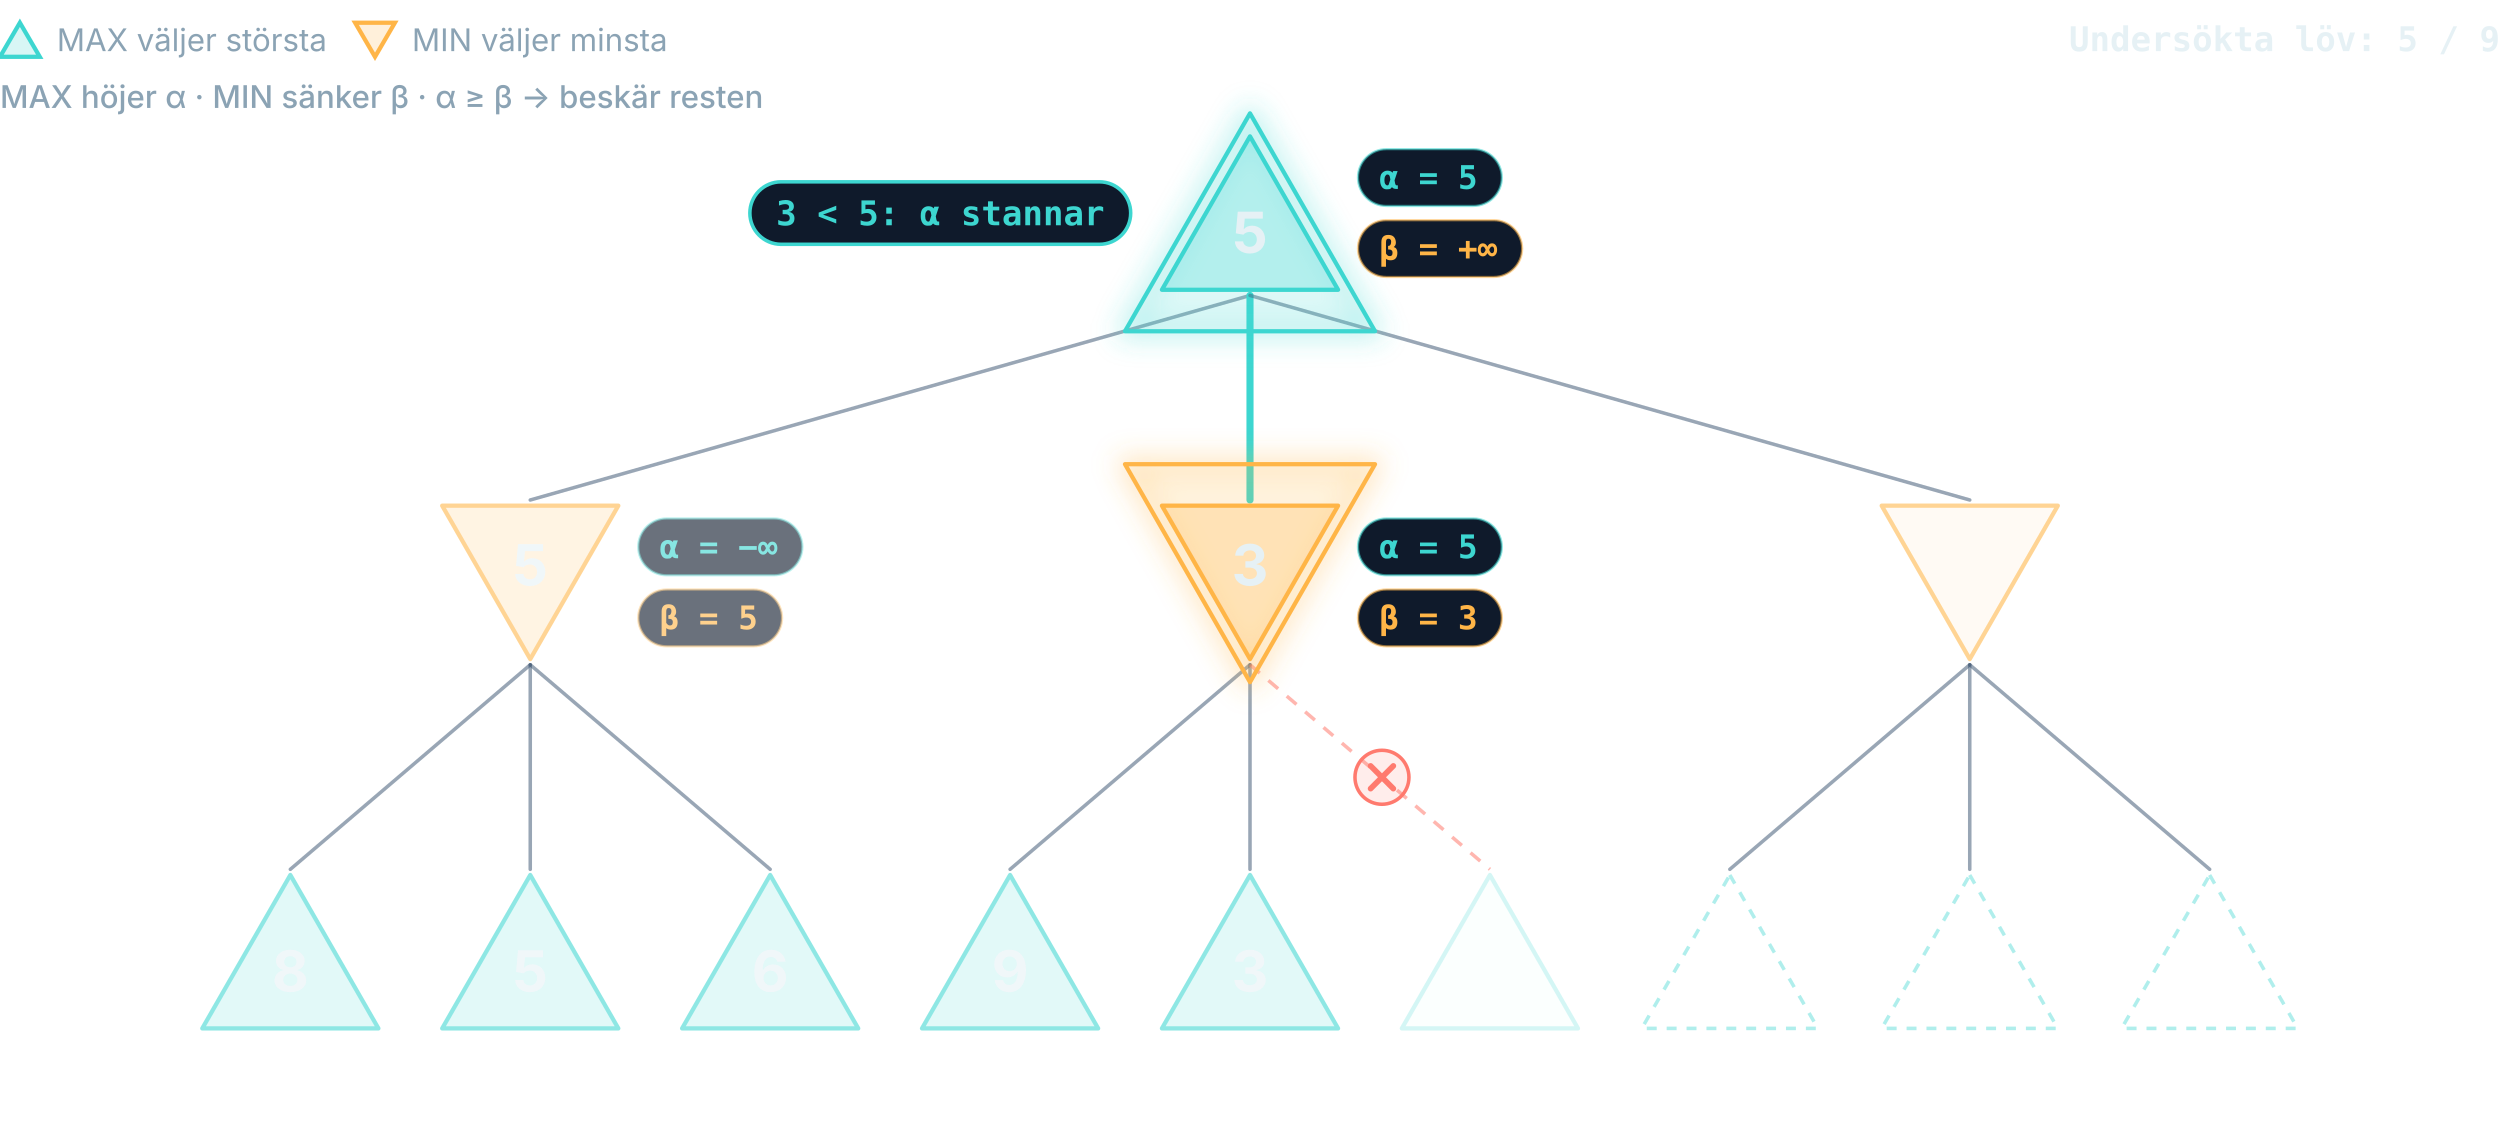
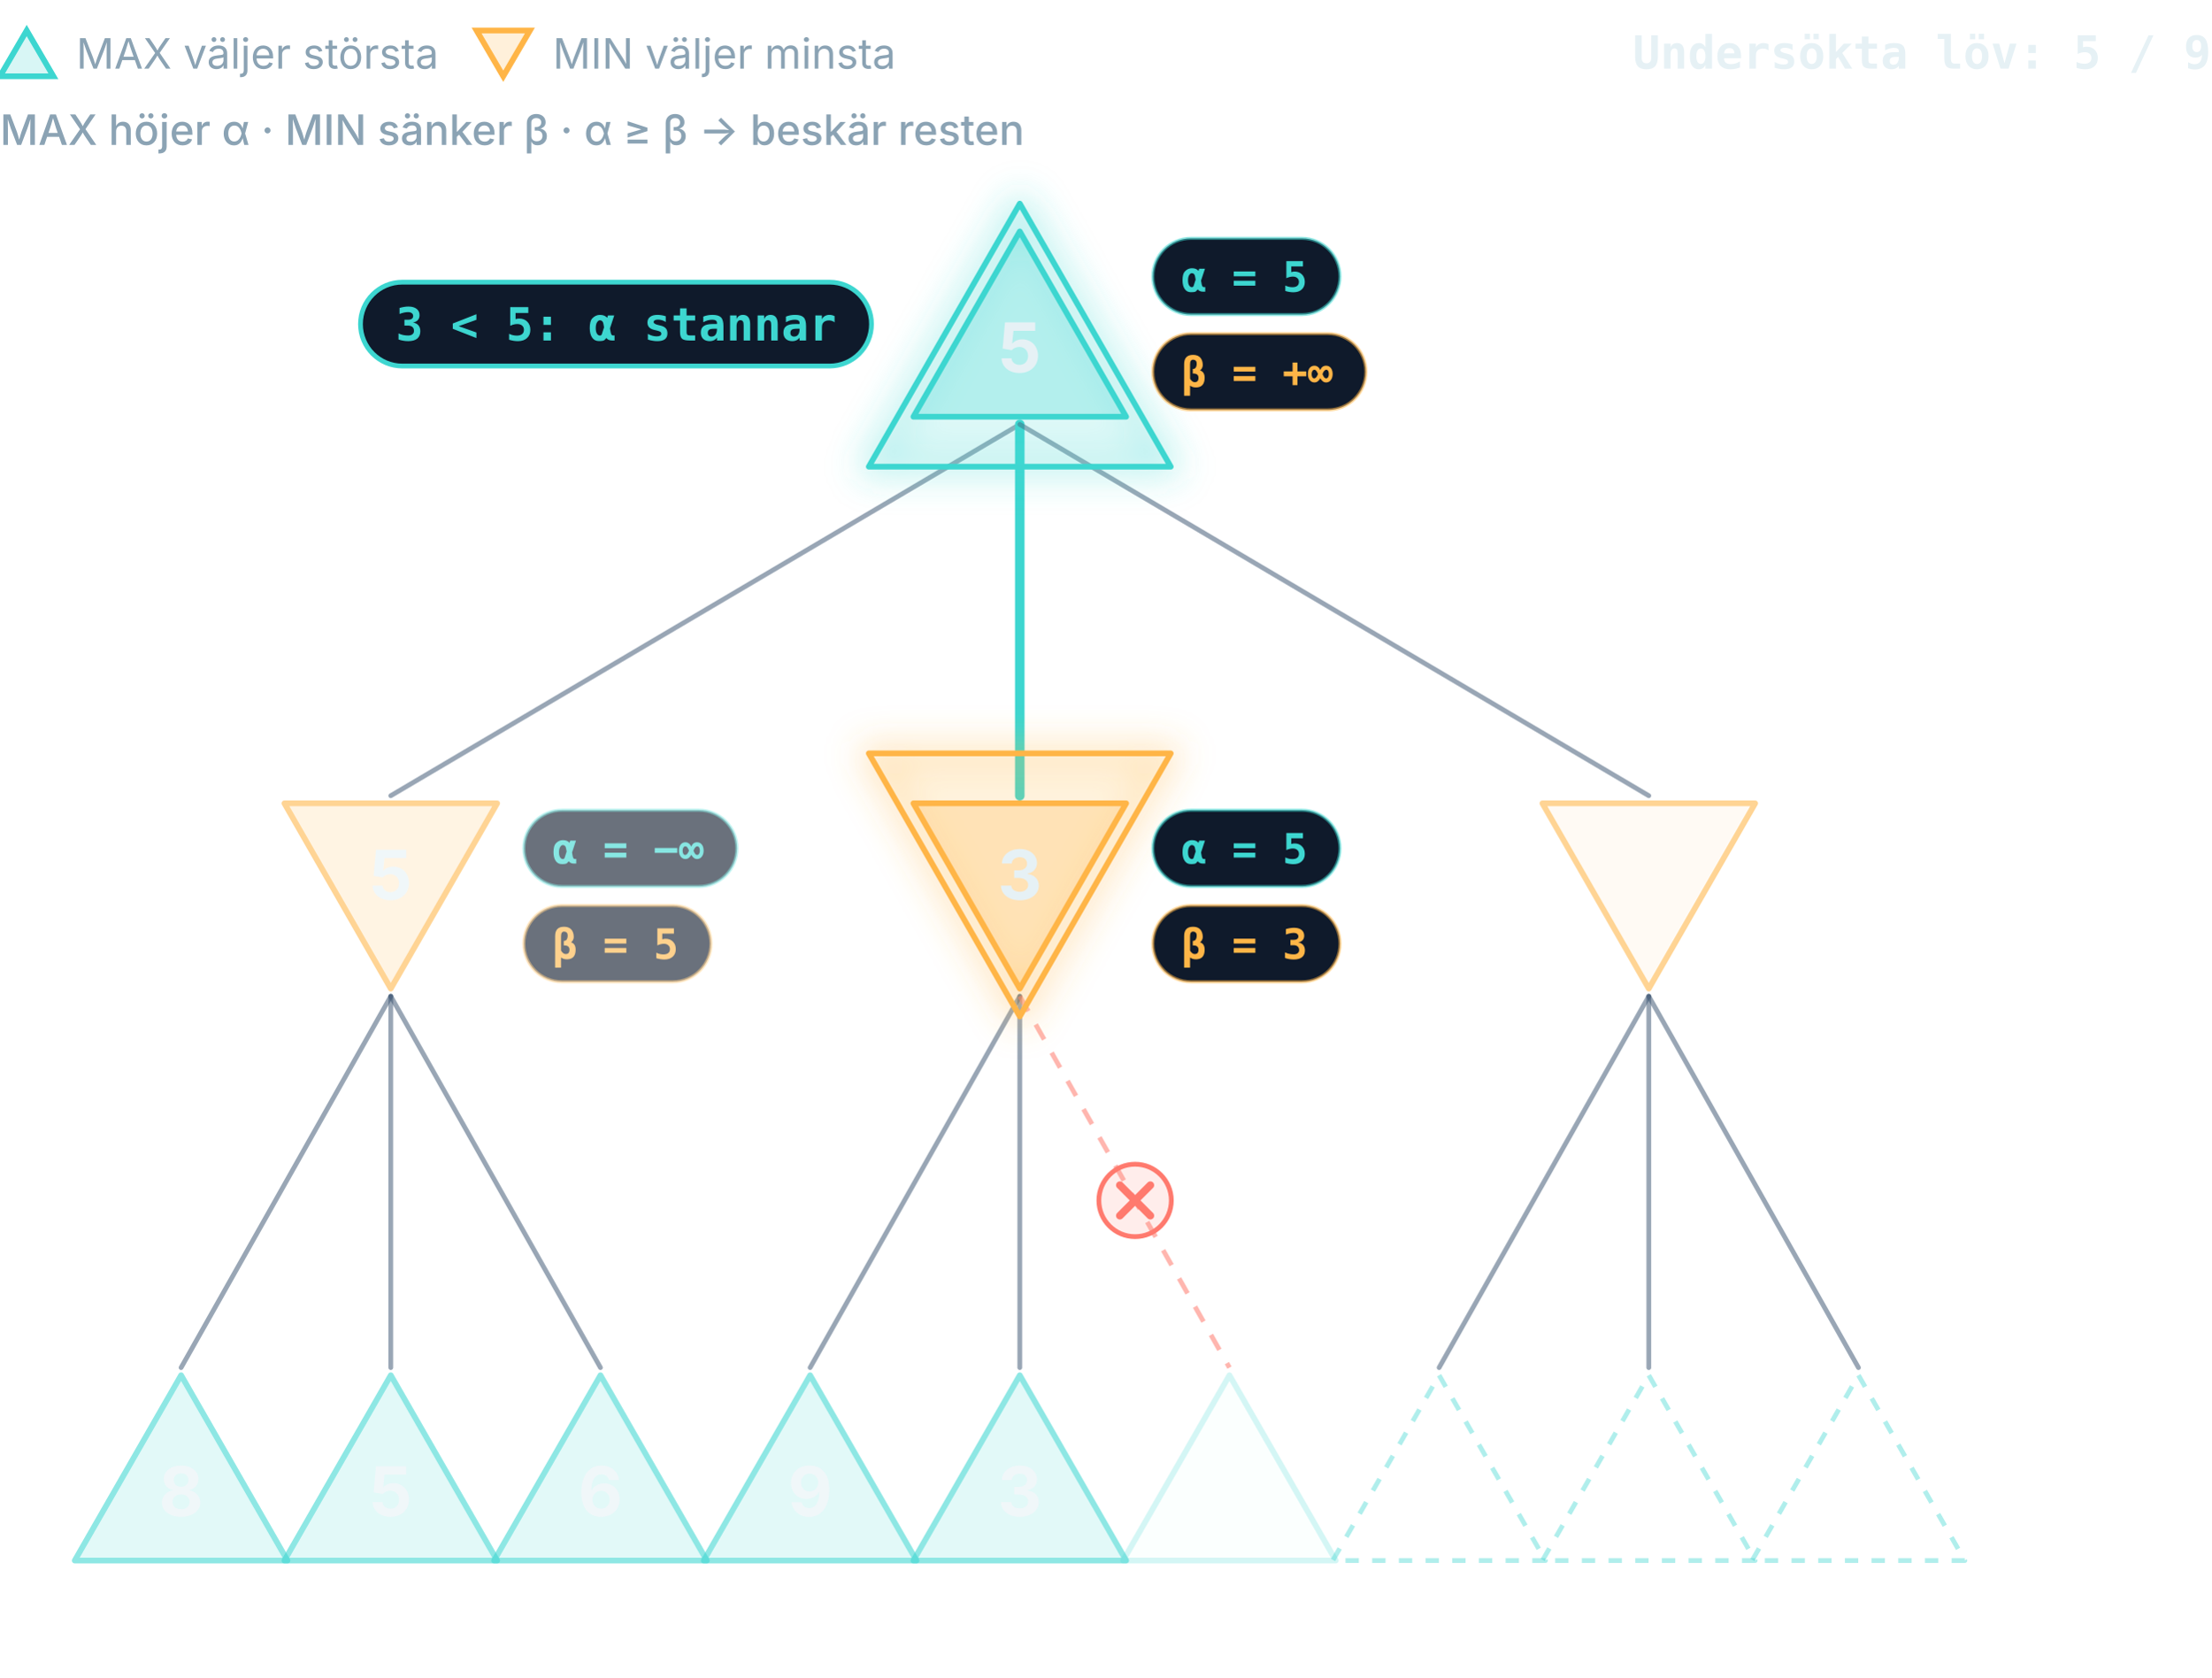
- <svg xmlns="http://www.w3.org/2000/svg" viewBox="0 0 1760 790" width="1760" height="790" role="img">
+ <svg xmlns="http://www.w3.org/2000/svg" viewBox="0 0 1160 880" width="1160" height="880" role="img">
  <defs>
    <filter id="glow" x="-40%" y="-40%" width="180%" height="180%">
      <feGaussianBlur stdDeviation="9" />
    </filter>
    <filter id="soft" x="-20%" y="-20%" width="140%" height="140%">
      <feGaussianBlur stdDeviation="4" />
    </filter>
  </defs>
  <g transform="translate(0,30)">
    <polygon points="14,-14 28,10 0,10" fill="#3DD6D0" fill-opacity=".2" stroke="#3DD6D0" stroke-width="3" />
    <text x="40.0" y="6.0" font-family="'IBM Plex Sans','Segoe UI',Inter,Helvetica,Arial,sans-serif" font-size="22" font-weight="400" fill="#8BA3B4" text-anchor="start">MAX väljer största</text>
    <polygon points="250,-14 278,-14 264,10" fill="#FFB547" fill-opacity=".2" stroke="#FFB547" stroke-width="3" />
    <text x="290.0" y="6.0" font-family="'IBM Plex Sans','Segoe UI',Inter,Helvetica,Arial,sans-serif" font-size="22" font-weight="400" fill="#8BA3B4" text-anchor="start">MIN väljer minsta</text>
  </g>
-   <text x="1760.0" y="36.0" font-family="'IBM Plex Mono','SFMono-Regular',Menlo,Consolas,monospace" font-size="24" font-weight="600" fill="#E6F1F5" text-anchor="end">Undersökta löv: 5 / 9</text>
-   <path data-edge="r0:r00" d="M373.3,468.0L204.4,612.0" stroke="#3B5572" stroke-width="2.5" stroke-linecap="round" fill="none" opacity="0.52" />
-   <path data-edge="r0:r01" d="M373.3,468.0L373.3,612.0" stroke="#3B5572" stroke-width="2.5" stroke-linecap="round" fill="none" opacity="0.52" />
-   <path data-edge="r0:r02" d="M373.3,468.0L542.2,612.0" stroke="#3B5572" stroke-width="2.5" stroke-linecap="round" fill="none" opacity="0.52" />
-   <path data-edge="r:r0" d="M880.0,208.0L373.3,352.0" stroke="#3B5572" stroke-width="2.5" stroke-linecap="round" fill="none" opacity="0.52" />
-   <path data-edge="r1:r10" d="M880.0,468.0L711.1,612.0" stroke="#3B5572" stroke-width="2.5" stroke-linecap="round" fill="none" opacity="0.52" />
-   <path data-edge="r1:r11" d="M880.0,468.0L880.0,612.0" stroke="#3B5572" stroke-width="2.5" stroke-linecap="round" fill="none" opacity="0.52" />
-   <path data-edge="r1:r12" d="M880.0,468.0L1048.9,612.0" stroke="#FF7A6E" stroke-width="2.5" stroke-dasharray="9 8" opacity="0.55" />
+   <text x="1160.0" y="36.0" font-family="'IBM Plex Mono','SFMono-Regular',Menlo,Consolas,monospace" font-size="24" font-weight="600" fill="#E6F1F5" text-anchor="end">Undersökta löv: 5 / 9</text>
+   <path data-edge="r0:r00" d="M205.0,522.6L95.0,717.4" stroke="#3B5572" stroke-width="2.5" stroke-linecap="round" fill="none" opacity="0.52" />
+   <path data-edge="r0:r01" d="M205.0,522.6L205.0,717.4" stroke="#3B5572" stroke-width="2.5" stroke-linecap="round" fill="none" opacity="0.52" />
+   <path data-edge="r0:r02" d="M205.0,522.6L315.0,717.4" stroke="#3B5572" stroke-width="2.5" stroke-linecap="round" fill="none" opacity="0.52" />
+   <path data-edge="r:r0" d="M535.0,222.6L205.0,417.4" stroke="#3B5572" stroke-width="2.5" stroke-linecap="round" fill="none" opacity="0.52" />
+   <path data-edge="r1:r10" d="M535.0,522.6L425.0,717.4" stroke="#3B5572" stroke-width="2.5" stroke-linecap="round" fill="none" opacity="0.52" />
+   <path data-edge="r1:r11" d="M535.0,522.6L535.0,717.4" stroke="#3B5572" stroke-width="2.5" stroke-linecap="round" fill="none" opacity="0.52" />
+   <path data-edge="r1:r12" d="M535.0,522.6L645.0,717.4" stroke="#FF7A6E" stroke-width="2.5" stroke-dasharray="9 8" opacity="0.55" />
  <g data-cut="r12">
-     <circle cx="972.9" cy="547.2" r="19" fill="#FF7A6E" fill-opacity=".14" stroke="#FF7A6E" stroke-width="2.5" />
-     <path d="M964.9,539.2L980.9,555.2M980.9,539.2L964.9,555.2" stroke="#FF7A6E" stroke-width="4" stroke-linecap="round" />
+     <circle cx="595.5" cy="629.7" r="19" fill="#FF7A6E" fill-opacity=".14" stroke="#FF7A6E" stroke-width="2.5" />
+     <path d="M587.5,621.7L603.5,637.7M603.5,621.7L587.5,637.7" stroke="#FF7A6E" stroke-width="4" stroke-linecap="round" />
  </g>
-   <path data-edge="r:r1" d="M880.0,208.0L880.0,352.0" stroke="#3DD6D0" stroke-width="5" stroke-linecap="round" fill="none" opacity="1" />
-   <path data-edge="r2:r20" d="M1386.7,468.0L1217.8,612.0" stroke="#3B5572" stroke-width="2.5" stroke-linecap="round" fill="none" opacity="0.52" />
-   <path data-edge="r2:r21" d="M1386.7,468.0L1386.7,612.0" stroke="#3B5572" stroke-width="2.5" stroke-linecap="round" fill="none" opacity="0.52" />
-   <path data-edge="r2:r22" d="M1386.7,468.0L1555.6,612.0" stroke="#3B5572" stroke-width="2.5" stroke-linecap="round" fill="none" opacity="0.52" />
-   <path data-edge="r:r2" d="M880.0,208.0L1386.7,352.0" stroke="#3B5572" stroke-width="2.5" stroke-linecap="round" fill="none" opacity="0.52" />
-   <polygon points="792.0,326.8 968.0,326.8 880.0,480.2" fill="#FFB547" fill-opacity=".14" stroke="#FFB547" stroke-width="12" stroke-opacity=".28" stroke-linejoin="round" filter="url(#glow)" />
-   <polygon data-focus-node="r1" points="792.0,326.8 968.0,326.8 880.0,480.2" fill="#FFB547" fill-opacity=".05" stroke="#FFB547" stroke-width="3" stroke-linejoin="round" />
-   <polygon points="880.0,79.8 968.0,233.2 792.0,233.2" fill="#3DD6D0" fill-opacity=".14" stroke="#3DD6D0" stroke-width="12" stroke-opacity=".28" stroke-linejoin="round" filter="url(#glow)" />
-   <polygon data-focus-node="r" points="880.0,79.8 968.0,233.2 792.0,233.2" fill="#3DD6D0" fill-opacity=".05" stroke="#3DD6D0" stroke-width="3" stroke-linejoin="round" />
+   <path data-edge="r:r1" d="M535.0,222.6L535.0,417.4" stroke="#3DD6D0" stroke-width="5" stroke-linecap="round" fill="none" opacity="1" />
+   <path data-edge="r2:r20" d="M865.0,522.6L755.0,717.4" stroke="#3B5572" stroke-width="2.5" stroke-linecap="round" fill="none" opacity="0.52" />
+   <path data-edge="r2:r21" d="M865.0,522.6L865.0,717.4" stroke="#3B5572" stroke-width="2.5" stroke-linecap="round" fill="none" opacity="0.52" />
+   <path data-edge="r2:r22" d="M865.0,522.6L975.0,717.4" stroke="#3B5572" stroke-width="2.5" stroke-linecap="round" fill="none" opacity="0.52" />
+   <path data-edge="r:r2" d="M535.0,222.6L865.0,417.4" stroke="#3B5572" stroke-width="2.5" stroke-linecap="round" fill="none" opacity="0.52" />
+   <polygon points="535.0,106.8 614.2,244.8 455.8,244.8" fill="#3DD6D0" fill-opacity=".14" stroke="#3DD6D0" stroke-width="12" stroke-opacity=".28" stroke-linejoin="round" filter="url(#glow)" />
+   <polygon data-focus-node="r" points="535.0,106.8 614.2,244.8 455.8,244.8" fill="#3DD6D0" fill-opacity=".05" stroke="#3DD6D0" stroke-width="3" stroke-linejoin="round" />
+   <polygon points="455.8,395.2 614.2,395.2 535.0,533.2" fill="#FFB547" fill-opacity=".14" stroke="#FFB547" stroke-width="12" stroke-opacity=".28" stroke-linejoin="round" filter="url(#glow)" />
+   <polygon data-focus-node="r1" points="455.8,395.2 614.2,395.2 535.0,533.2" fill="#FFB547" fill-opacity=".05" stroke="#FFB547" stroke-width="3" stroke-linejoin="round" />
  <g data-node="r00" opacity="0.58">
-     <polygon points="204.4,616.0 266.4,724.0 142.4,724.0" fill="#3DD6D0" fill-opacity="0.26" stroke="#3DD6D0" stroke-width="3" stroke-linejoin="round" />
-     <text x="204.4" y="698.1" font-family="'IBM Plex Sans','Segoe UI',Inter,Helvetica,Arial,sans-serif" font-size="40.0" font-weight="700" fill="#E6F1F5" text-anchor="middle">8</text>
+     <polygon points="95.0,721.4 150.8,818.6 39.2,818.6" fill="#3DD6D0" fill-opacity="0.26" stroke="#3DD6D0" stroke-width="3" stroke-linejoin="round" />
+     <text x="95.0" y="795.3" font-family="'IBM Plex Sans','Segoe UI',Inter,Helvetica,Arial,sans-serif" font-size="36.0" font-weight="700" fill="#E6F1F5" text-anchor="middle">8</text>
  </g>
  <g data-node="r01" opacity="0.58">
-     <polygon points="373.3,616.0 435.3,724.0 311.3,724.0" fill="#3DD6D0" fill-opacity="0.26" stroke="#3DD6D0" stroke-width="3" stroke-linejoin="round" />
-     <text x="373.3" y="698.1" font-family="'IBM Plex Sans','Segoe UI',Inter,Helvetica,Arial,sans-serif" font-size="40.0" font-weight="700" fill="#E6F1F5" text-anchor="middle">5</text>
+     <polygon points="205.0,721.4 260.8,818.6 149.2,818.6" fill="#3DD6D0" fill-opacity="0.26" stroke="#3DD6D0" stroke-width="3" stroke-linejoin="round" />
+     <text x="205.0" y="795.3" font-family="'IBM Plex Sans','Segoe UI',Inter,Helvetica,Arial,sans-serif" font-size="36.0" font-weight="700" fill="#E6F1F5" text-anchor="middle">5</text>
  </g>
  <g data-node="r02" opacity="0.58">
-     <polygon points="542.2,616.0 604.2,724.0 480.2,724.0" fill="#3DD6D0" fill-opacity="0.26" stroke="#3DD6D0" stroke-width="3" stroke-linejoin="round" />
-     <text x="542.2" y="698.1" font-family="'IBM Plex Sans','Segoe UI',Inter,Helvetica,Arial,sans-serif" font-size="40.0" font-weight="700" fill="#E6F1F5" text-anchor="middle">6</text>
+     <polygon points="315.0,721.4 370.8,818.6 259.2,818.6" fill="#3DD6D0" fill-opacity="0.26" stroke="#3DD6D0" stroke-width="3" stroke-linejoin="round" />
+     <text x="315.0" y="795.3" font-family="'IBM Plex Sans','Segoe UI',Inter,Helvetica,Arial,sans-serif" font-size="36.0" font-weight="700" fill="#E6F1F5" text-anchor="middle">6</text>
  </g>
  <g data-node="r0" opacity="0.58">
-     <polygon points="311.3,356.0 435.3,356.0 373.3,464.0" fill="#FFB547" fill-opacity="0.26" stroke="#FFB547" stroke-width="3" stroke-linejoin="round" />
-     <text x="373.3" y="412.2" font-family="'IBM Plex Sans','Segoe UI',Inter,Helvetica,Arial,sans-serif" font-size="40.0" font-weight="700" fill="#E6F1F5" text-anchor="middle">5</text>
+     <polygon points="149.2,421.4 260.8,421.4 205.0,518.6" fill="#FFB547" fill-opacity="0.26" stroke="#FFB547" stroke-width="3" stroke-linejoin="round" />
+     <text x="205.0" y="471.9" font-family="'IBM Plex Sans','Segoe UI',Inter,Helvetica,Arial,sans-serif" font-size="36.0" font-weight="700" fill="#E6F1F5" text-anchor="middle">5</text>
  </g>
  <g data-node="r10" opacity="0.58">
-     <polygon points="711.1,616.0 773.1,724.0 649.1,724.0" fill="#3DD6D0" fill-opacity="0.26" stroke="#3DD6D0" stroke-width="3" stroke-linejoin="round" />
-     <text x="711.1" y="698.1" font-family="'IBM Plex Sans','Segoe UI',Inter,Helvetica,Arial,sans-serif" font-size="40.0" font-weight="700" fill="#E6F1F5" text-anchor="middle">9</text>
+     <polygon points="425.0,721.4 480.8,818.6 369.2,818.6" fill="#3DD6D0" fill-opacity="0.26" stroke="#3DD6D0" stroke-width="3" stroke-linejoin="round" />
+     <text x="425.0" y="795.3" font-family="'IBM Plex Sans','Segoe UI',Inter,Helvetica,Arial,sans-serif" font-size="36.0" font-weight="700" fill="#E6F1F5" text-anchor="middle">9</text>
  </g>
  <g data-node="r11" opacity="0.58">
-     <polygon points="880.0,616.0 942.0,724.0 818.0,724.0" fill="#3DD6D0" fill-opacity="0.26" stroke="#3DD6D0" stroke-width="3" stroke-linejoin="round" />
-     <text x="880.0" y="698.1" font-family="'IBM Plex Sans','Segoe UI',Inter,Helvetica,Arial,sans-serif" font-size="40.0" font-weight="700" fill="#E6F1F5" text-anchor="middle">3</text>
+     <polygon points="535.0,721.4 590.8,818.6 479.2,818.6" fill="#3DD6D0" fill-opacity="0.26" stroke="#3DD6D0" stroke-width="3" stroke-linejoin="round" />
+     <text x="535.0" y="795.3" font-family="'IBM Plex Sans','Segoe UI',Inter,Helvetica,Arial,sans-serif" font-size="36.0" font-weight="700" fill="#E6F1F5" text-anchor="middle">3</text>
  </g>
  <g data-node="r12" opacity="0.22">
-     <polygon points="1048.9,616.0 1110.9,724.0 986.9,724.0" fill="#3DD6D0" fill-opacity="0.1" stroke="#3DD6D0" stroke-width="3" stroke-linejoin="round" />
+     <polygon points="645.0,721.4 700.8,818.6 589.2,818.6" fill="#3DD6D0" fill-opacity="0.1" stroke="#3DD6D0" stroke-width="3" stroke-linejoin="round" />
  </g>
  <g data-node="r1" opacity="1">
-     <polygon points="818.0,356.0 942.0,356.0 880.0,464.0" fill="#FFB547" fill-opacity="0.26" stroke="#FFB547" stroke-width="3" stroke-linejoin="round" />
-     <text x="880.0" y="412.2" font-family="'IBM Plex Sans','Segoe UI',Inter,Helvetica,Arial,sans-serif" font-size="40.0" font-weight="700" fill="#E6F1F5" text-anchor="middle">3</text>
+     <polygon points="479.2,421.4 590.8,421.4 535.0,518.6" fill="#FFB547" fill-opacity="0.26" stroke="#FFB547" stroke-width="3" stroke-linejoin="round" />
+     <text x="535.0" y="471.9" font-family="'IBM Plex Sans','Segoe UI',Inter,Helvetica,Arial,sans-serif" font-size="36.0" font-weight="700" fill="#E6F1F5" text-anchor="middle">3</text>
  </g>
  <g data-node="r20" opacity="0.58">
-     <polygon points="1217.8,616.0 1279.8,724.0 1155.8,724.0" fill="none" stroke="#3DD6D0" stroke-width="2.5" stroke-dasharray="7 7" stroke-linejoin="round" opacity=".7" />
+     <polygon points="755.0,721.4 810.8,818.6 699.2,818.6" fill="none" stroke="#3DD6D0" stroke-width="2.5" stroke-dasharray="7 7" stroke-linejoin="round" opacity=".7" />
  </g>
  <g data-node="r21" opacity="0.58">
-     <polygon points="1386.7,616.0 1448.7,724.0 1324.7,724.0" fill="none" stroke="#3DD6D0" stroke-width="2.5" stroke-dasharray="7 7" stroke-linejoin="round" opacity=".7" />
+     <polygon points="865.0,721.4 920.8,818.6 809.2,818.6" fill="none" stroke="#3DD6D0" stroke-width="2.5" stroke-dasharray="7 7" stroke-linejoin="round" opacity=".7" />
  </g>
  <g data-node="r22" opacity="0.58">
-     <polygon points="1555.6,616.0 1617.6,724.0 1493.6,724.0" fill="none" stroke="#3DD6D0" stroke-width="2.5" stroke-dasharray="7 7" stroke-linejoin="round" opacity=".7" />
+     <polygon points="975.0,721.4 1030.8,818.6 919.2,818.6" fill="none" stroke="#3DD6D0" stroke-width="2.5" stroke-dasharray="7 7" stroke-linejoin="round" opacity=".7" />
  </g>
  <g data-node="r2" opacity="0.58">
-     <polygon points="1324.7,356.0 1448.7,356.0 1386.7,464.0" fill="#FFB547" fill-opacity="0.1" stroke="#FFB547" stroke-width="3" stroke-linejoin="round" />
+     <polygon points="809.2,421.4 920.8,421.4 865.0,518.6" fill="#FFB547" fill-opacity="0.1" stroke="#FFB547" stroke-width="3" stroke-linejoin="round" />
  </g>
  <g data-node="r" opacity="1">
-     <polygon points="880.0,96.0 942.0,204.0 818.0,204.0" fill="#3DD6D0" fill-opacity="0.26" stroke="#3DD6D0" stroke-width="3" stroke-linejoin="round" />
-     <text x="880.0" y="178.1" font-family="'IBM Plex Sans','Segoe UI',Inter,Helvetica,Arial,sans-serif" font-size="40.0" font-weight="700" fill="#E6F1F5" text-anchor="middle">5</text>
+     <polygon points="535.0,121.4 590.8,218.6 479.2,218.6" fill="#3DD6D0" fill-opacity="0.26" stroke="#3DD6D0" stroke-width="3" stroke-linejoin="round" />
+     <text x="535.0" y="195.3" font-family="'IBM Plex Sans','Segoe UI',Inter,Helvetica,Arial,sans-serif" font-size="36.0" font-weight="700" fill="#E6F1F5" text-anchor="middle">5</text>
  </g>
  <g data-bounds="r" opacity="1">
-     <rect x="956.0" y="105.0" width="101.3" height="40" rx="20" fill="#0F1A2B" fill-opacity="1" stroke="#3DD6D0" stroke-opacity="0.55" stroke-width="1.6" />
-     <text x="971.0" y="133.0" font-family="'IBM Plex Mono','SFMono-Regular',Menlo,Consolas,monospace" font-size="23" font-weight="600" fill="#3DD6D0" text-anchor="start">α = 5</text>
-     <rect x="956.0" y="155.0" width="115.6" height="40" rx="20" fill="#0F1A2B" fill-opacity="1" stroke="#FFB547" stroke-opacity="0.55" stroke-width="1.6" />
-     <text x="971.0" y="183.0" font-family="'IBM Plex Mono','SFMono-Regular',Menlo,Consolas,monospace" font-size="23" font-weight="600" fill="#FFB547" text-anchor="start">β = +∞</text>
+     <rect x="604.8" y="125.0" width="98.2" height="40" rx="20" fill="#0F1A2B" fill-opacity="1" stroke="#3DD6D0" stroke-opacity="0.55" stroke-width="1.6" />
+     <text x="619.8" y="153.0" font-family="'IBM Plex Mono','SFMono-Regular',Menlo,Consolas,monospace" font-size="22" font-weight="600" fill="#3DD6D0" text-anchor="start">α = 5</text>
+     <rect x="604.8" y="175.0" width="111.8" height="40" rx="20" fill="#0F1A2B" fill-opacity="1" stroke="#FFB547" stroke-opacity="0.55" stroke-width="1.6" />
+     <text x="619.8" y="203.0" font-family="'IBM Plex Mono','SFMono-Regular',Menlo,Consolas,monospace" font-size="22" font-weight="600" fill="#FFB547" text-anchor="start">β = +∞</text>
  </g>
  <g data-bounds="r0" opacity="0.62">
-     <rect x="449.3" y="365.0" width="115.6" height="40" rx="20" fill="#0F1A2B" fill-opacity="1" stroke="#3DD6D0" stroke-opacity="0.55" stroke-width="1.6" />
-     <text x="464.3" y="393.0" font-family="'IBM Plex Mono','SFMono-Regular',Menlo,Consolas,monospace" font-size="23" font-weight="600" fill="#3DD6D0" text-anchor="start">α = −∞</text>
-     <rect x="449.3" y="415.0" width="101.3" height="40" rx="20" fill="#0F1A2B" fill-opacity="1" stroke="#FFB547" stroke-opacity="0.55" stroke-width="1.6" />
-     <text x="464.3" y="443.0" font-family="'IBM Plex Mono','SFMono-Regular',Menlo,Consolas,monospace" font-size="23" font-weight="600" fill="#FFB547" text-anchor="start">β = 5</text>
+     <rect x="274.8" y="425.0" width="111.8" height="40" rx="20" fill="#0F1A2B" fill-opacity="1" stroke="#3DD6D0" stroke-opacity="0.55" stroke-width="1.6" />
+     <text x="289.8" y="453.0" font-family="'IBM Plex Mono','SFMono-Regular',Menlo,Consolas,monospace" font-size="22" font-weight="600" fill="#3DD6D0" text-anchor="start">α = −∞</text>
+     <rect x="274.8" y="475.0" width="98.2" height="40" rx="20" fill="#0F1A2B" fill-opacity="1" stroke="#FFB547" stroke-opacity="0.55" stroke-width="1.6" />
+     <text x="289.8" y="503.0" font-family="'IBM Plex Mono','SFMono-Regular',Menlo,Consolas,monospace" font-size="22" font-weight="600" fill="#FFB547" text-anchor="start">β = 5</text>
  </g>
  <g data-bounds="r1" opacity="1">
-     <rect x="956.0" y="365.0" width="101.3" height="40" rx="20" fill="#0F1A2B" fill-opacity="1" stroke="#3DD6D0" stroke-opacity="0.55" stroke-width="1.6" />
-     <text x="971.0" y="393.0" font-family="'IBM Plex Mono','SFMono-Regular',Menlo,Consolas,monospace" font-size="23" font-weight="600" fill="#3DD6D0" text-anchor="start">α = 5</text>
-     <rect x="956.0" y="415.0" width="101.3" height="40" rx="20" fill="#0F1A2B" fill-opacity="1" stroke="#FFB547" stroke-opacity="0.55" stroke-width="1.6" />
-     <text x="971.0" y="443.0" font-family="'IBM Plex Mono','SFMono-Regular',Menlo,Consolas,monospace" font-size="23" font-weight="600" fill="#FFB547" text-anchor="start">β = 3</text>
+     <rect x="604.8" y="425.0" width="98.2" height="40" rx="20" fill="#0F1A2B" fill-opacity="1" stroke="#3DD6D0" stroke-opacity="0.55" stroke-width="1.6" />
+     <text x="619.8" y="453.0" font-family="'IBM Plex Mono','SFMono-Regular',Menlo,Consolas,monospace" font-size="22" font-weight="600" fill="#3DD6D0" text-anchor="start">α = 5</text>
+     <rect x="604.8" y="475.0" width="98.2" height="40" rx="20" fill="#0F1A2B" fill-opacity="1" stroke="#FFB547" stroke-opacity="0.55" stroke-width="1.6" />
+     <text x="619.8" y="503.0" font-family="'IBM Plex Mono','SFMono-Regular',Menlo,Consolas,monospace" font-size="22" font-weight="600" fill="#FFB547" text-anchor="start">β = 3</text>
  </g>
  <text x="0.0" y="76.0" font-family="'IBM Plex Sans','Segoe UI',Inter,Helvetica,Arial,sans-serif" font-size="22" font-weight="500" fill="#8BA3B4" text-anchor="start">MAX höjer α  ·  MIN sänker β  ·  α ≥ β → beskär resten</text>
-   <rect x="527.9" y="128.0" width="268.1" height="44.0" rx="22.0" fill="#0F1A2B" stroke="#3DD6D0" stroke-width="2.5" />
-   <text x="662.0" y="158.6" font-family="'IBM Plex Mono','SFMono-Regular',Menlo,Consolas,monospace" font-size="24" font-weight="600" fill="#3DD6D0" text-anchor="middle">3 &lt; 5: α stannar</text>
+   <rect x="189.1" y="148.0" width="268.1" height="44.0" rx="22.0" fill="#0F1A2B" stroke="#3DD6D0" stroke-width="2.5" />
+   <text x="323.2" y="178.6" font-family="'IBM Plex Mono','SFMono-Regular',Menlo,Consolas,monospace" font-size="24" font-weight="600" fill="#3DD6D0" text-anchor="middle">3 &lt; 5: α stannar</text>
</svg>
